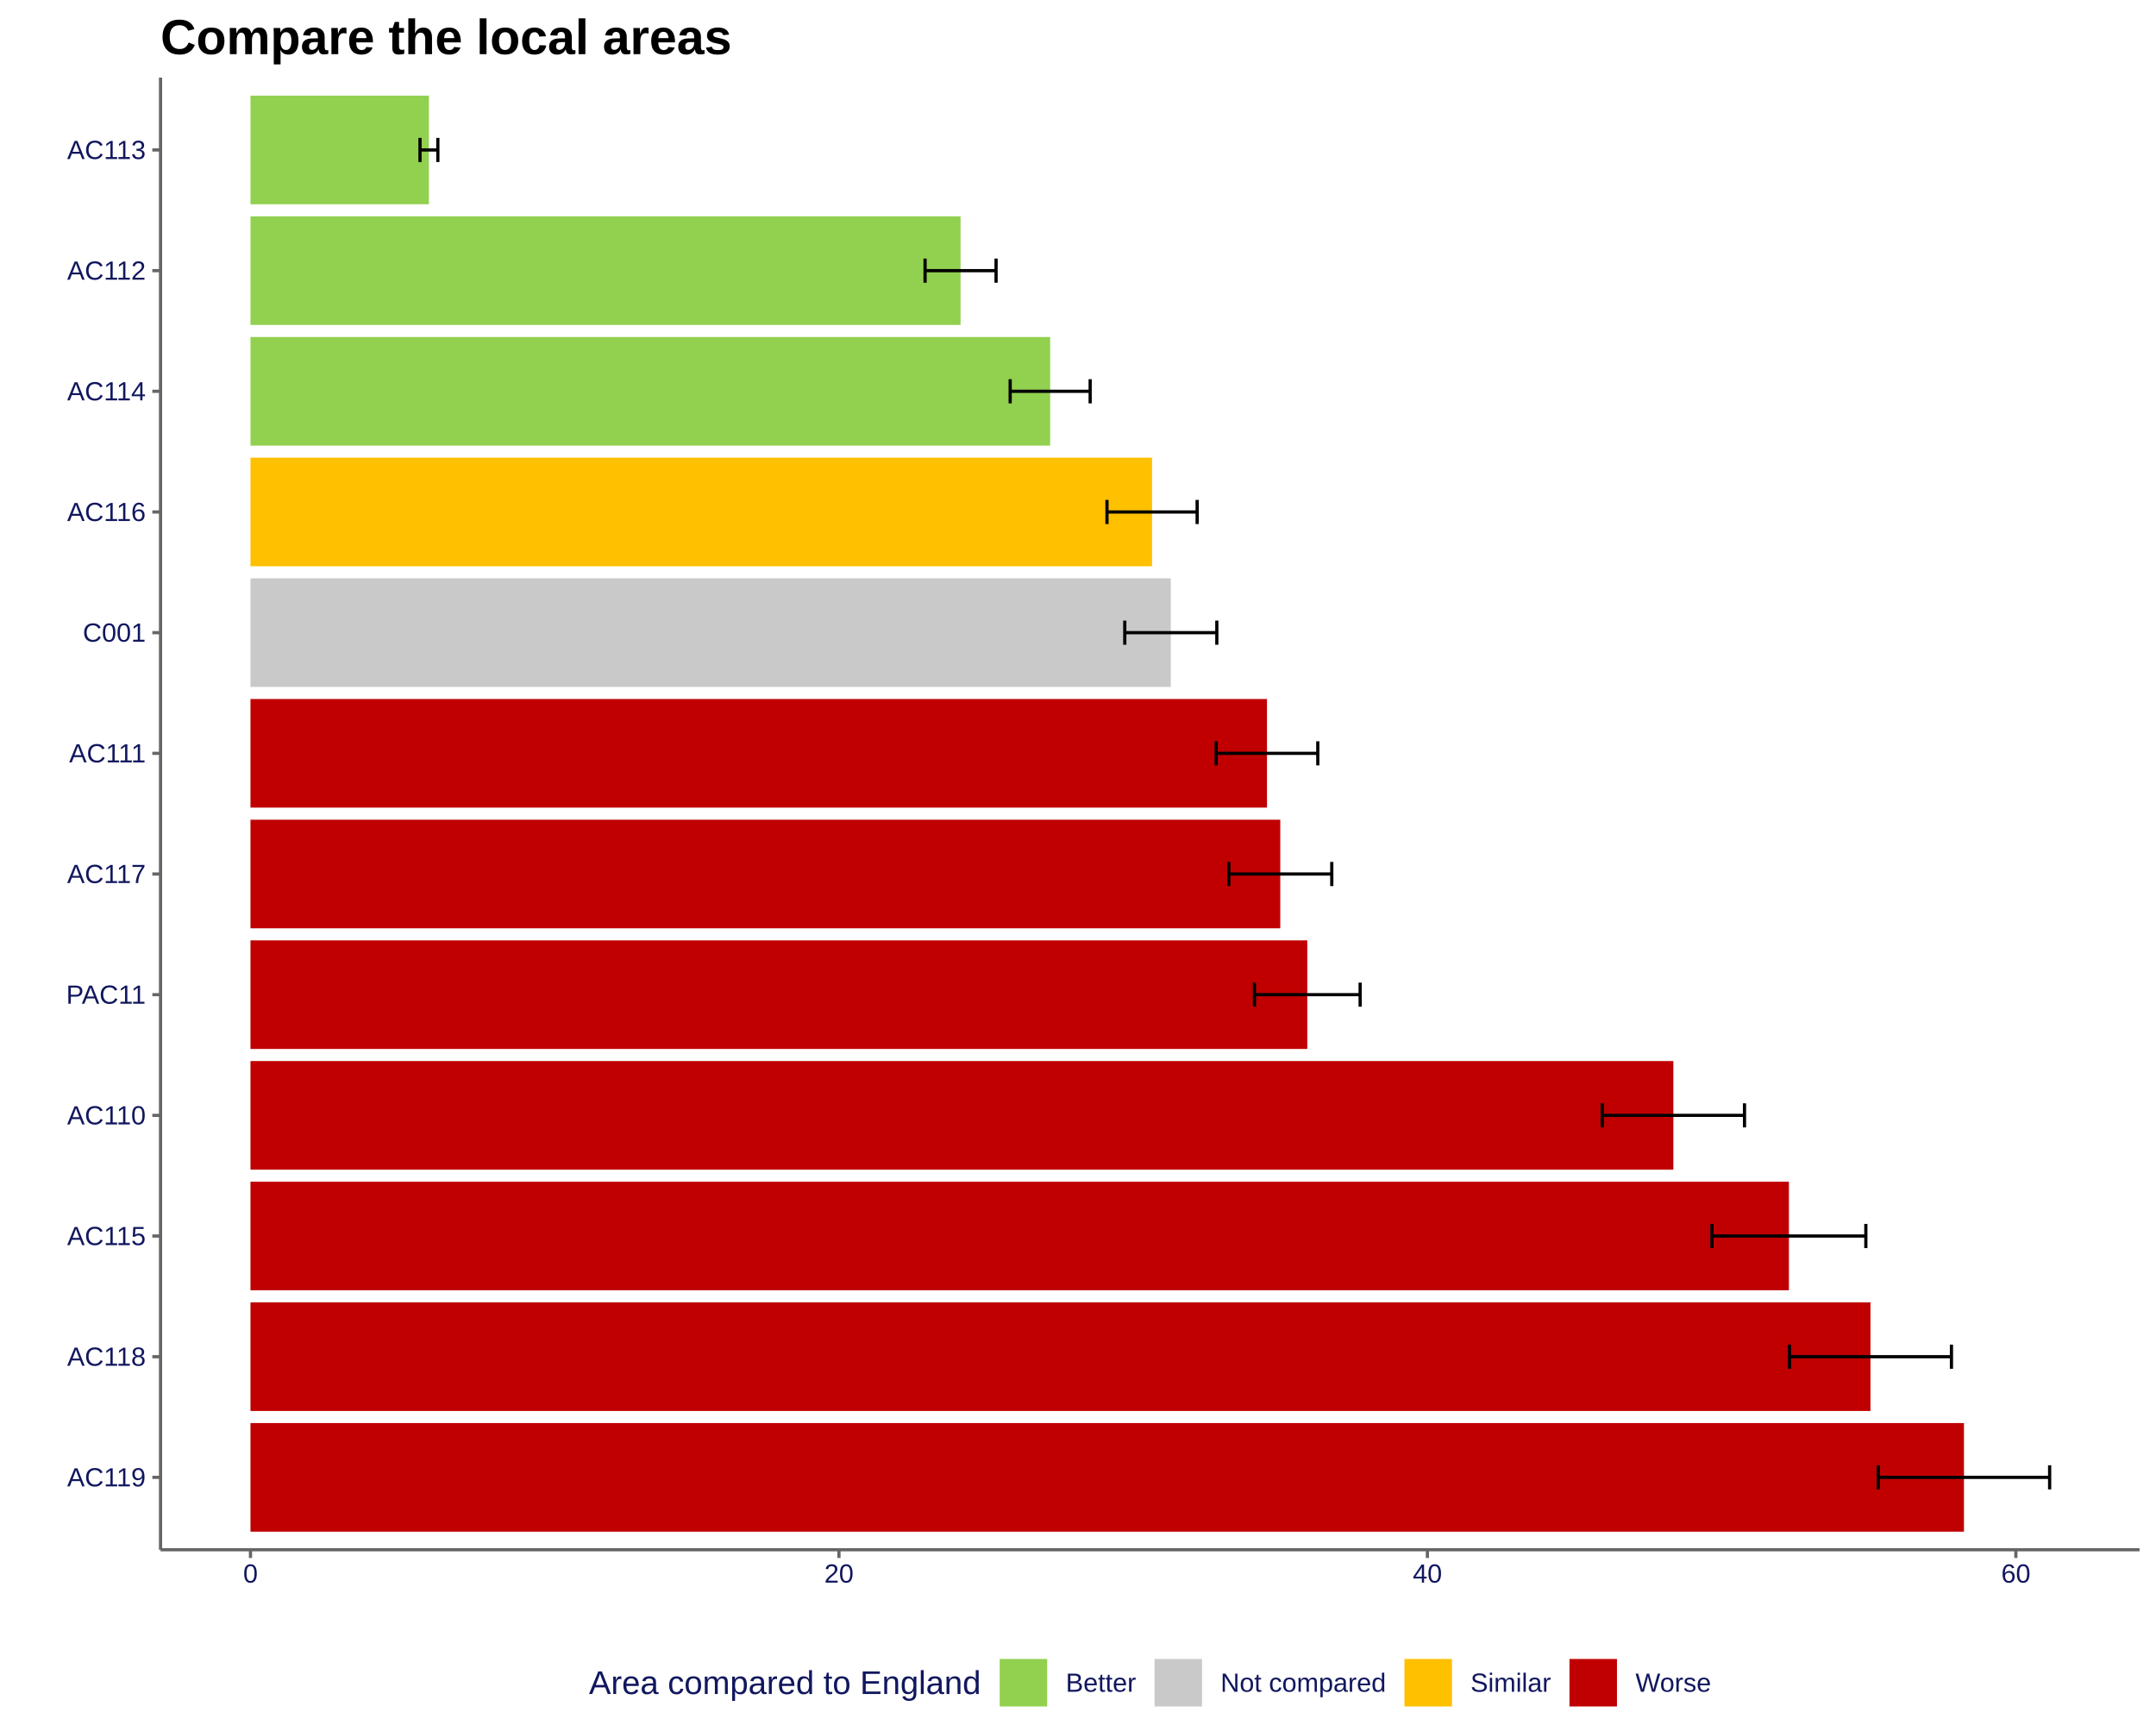
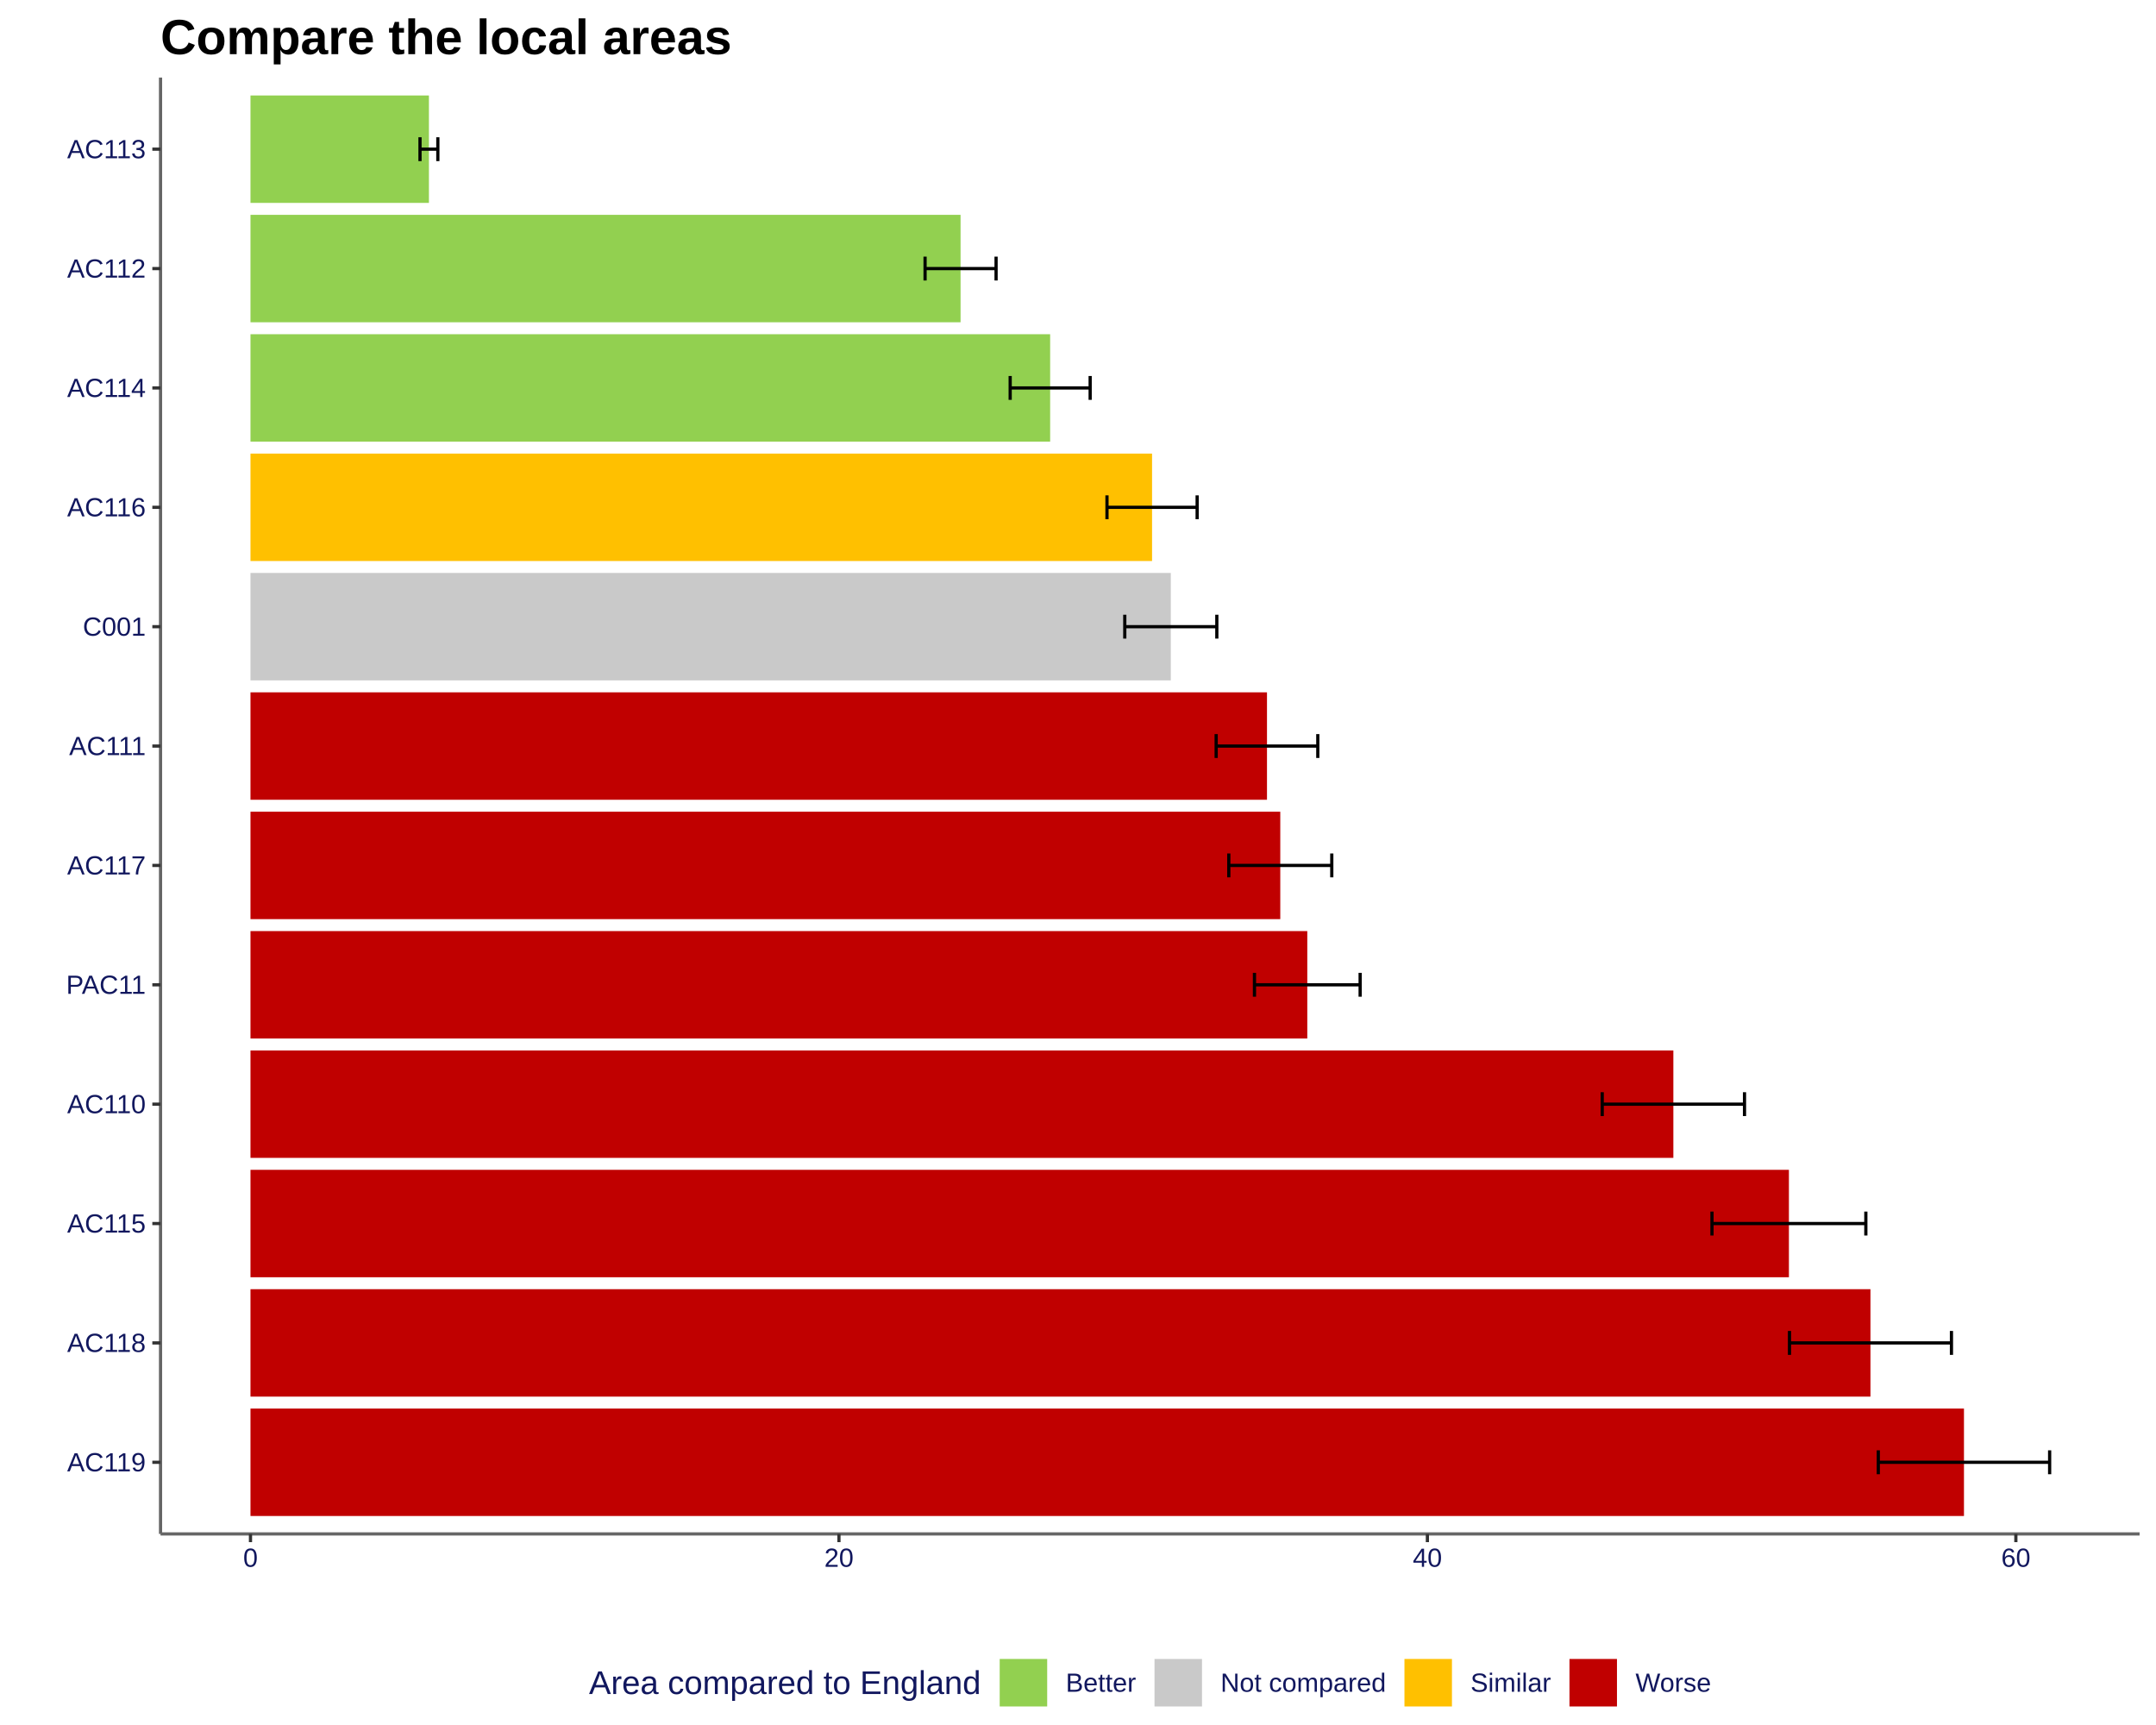
<svg xmlns="http://www.w3.org/2000/svg" viewBox="0 0 720.00 576.00">
  <defs>
    <style type="text/css">
    line, polyline, polygon, path, rect, circle {
      fill: none;
      stroke: #000000;
      stroke-linecap: round;
      stroke-linejoin: round;
      stroke-miterlimit: 10.00;
    }
  </style>
  </defs>
  <rect width="100%" height="100%" style="stroke: none; fill: #FFFFFF;" />
  <defs>
-     <clipPath id="cpNTMuNjF8NzE0LjUyfDUxNy40OXwyNS45MA==">
-       <rect x="53.61" y="25.90" width="660.91" height="491.59" />
+     <clipPath id="cpNTMuNjF8NzE0LjUyfDUxMi4yMHwyNS45MA==">
+       <rect x="53.61" y="25.90" width="660.91" height="486.30" />
    </clipPath>
  </defs>
-   <rect x="83.65" y="475.18" width="572.22" height="36.26" style="stroke-width: 1.07; stroke: none; stroke-linecap: butt; fill: #C00000;" clip-path="url(#cpNTMuNjF8NzE0LjUyfDUxNy40OXwyNS45MA==)" />
-   <rect x="83.65" y="434.88" width="540.99" height="36.26" style="stroke-width: 1.07; stroke: none; stroke-linecap: butt; fill: #C00000;" clip-path="url(#cpNTMuNjF8NzE0LjUyfDUxNy40OXwyNS45MA==)" />
-   <rect x="83.65" y="394.59" width="513.76" height="36.26" style="stroke-width: 1.07; stroke: none; stroke-linecap: butt; fill: #C00000;" clip-path="url(#cpNTMuNjF8NzE0LjUyfDUxNy40OXwyNS45MA==)" />
-   <rect x="83.65" y="354.30" width="475.17" height="36.26" style="stroke-width: 1.07; stroke: none; stroke-linecap: butt; fill: #C00000;" clip-path="url(#cpNTMuNjF8NzE0LjUyfDUxNy40OXwyNS45MA==)" />
-   <rect x="83.65" y="314.00" width="352.92" height="36.26" style="stroke-width: 1.07; stroke: none; stroke-linecap: butt; fill: #C00000;" clip-path="url(#cpNTMuNjF8NzE0LjUyfDUxNy40OXwyNS45MA==)" />
-   <rect x="83.65" y="273.71" width="343.90" height="36.26" style="stroke-width: 1.07; stroke: none; stroke-linecap: butt; fill: #C00000;" clip-path="url(#cpNTMuNjF8NzE0LjUyfDUxNy40OXwyNS45MA==)" />
-   <rect x="83.65" y="233.41" width="339.46" height="36.26" style="stroke-width: 1.07; stroke: none; stroke-linecap: butt; fill: #C00000;" clip-path="url(#cpNTMuNjF8NzE0LjUyfDUxNy40OXwyNS45MA==)" />
-   <rect x="83.65" y="193.12" width="307.34" height="36.26" style="stroke-width: 1.07; stroke: none; stroke-linecap: butt; fill: #C9C9C9;" clip-path="url(#cpNTMuNjF8NzE0LjUyfDUxNy40OXwyNS45MA==)" />
-   <rect x="83.65" y="152.82" width="301.08" height="36.26" style="stroke-width: 1.07; stroke: none; stroke-linecap: butt; fill: #FFC000;" clip-path="url(#cpNTMuNjF8NzE0LjUyfDUxNy40OXwyNS45MA==)" />
-   <rect x="83.65" y="112.53" width="267.05" height="36.26" style="stroke-width: 1.07; stroke: none; stroke-linecap: butt; fill: #92D050;" clip-path="url(#cpNTMuNjF8NzE0LjUyfDUxNy40OXwyNS45MA==)" />
-   <rect x="83.65" y="72.24" width="237.13" height="36.26" style="stroke-width: 1.07; stroke: none; stroke-linecap: butt; fill: #92D050;" clip-path="url(#cpNTMuNjF8NzE0LjUyfDUxNy40OXwyNS45MA==)" />
-   <rect x="83.65" y="31.94" width="59.59" height="36.26" style="stroke-width: 1.07; stroke: none; stroke-linecap: butt; fill: #92D050;" clip-path="url(#cpNTMuNjF8NzE0LjUyfDUxNy40OXwyNS45MA==)" />
-   <polyline points="582.58,376.46 582.58,368.40 " style="stroke-width: 1.07; stroke-linecap: butt;" clip-path="url(#cpNTMuNjF8NzE0LjUyfDUxNy40OXwyNS45MA==)" />
-   <polyline points="582.58,372.43 535.06,372.43 " style="stroke-width: 1.07; stroke-linecap: butt;" clip-path="url(#cpNTMuNjF8NzE0LjUyfDUxNy40OXwyNS45MA==)" />
-   <polyline points="535.06,376.46 535.06,368.40 " style="stroke-width: 1.07; stroke-linecap: butt;" clip-path="url(#cpNTMuNjF8NzE0LjUyfDUxNy40OXwyNS45MA==)" />
-   <polyline points="440.08,255.57 440.08,247.52 " style="stroke-width: 1.07; stroke-linecap: butt;" clip-path="url(#cpNTMuNjF8NzE0LjUyfDUxNy40OXwyNS45MA==)" />
-   <polyline points="440.08,251.55 406.14,251.55 " style="stroke-width: 1.07; stroke-linecap: butt;" clip-path="url(#cpNTMuNjF8NzE0LjUyfDUxNy40OXwyNS45MA==)" />
-   <polyline points="406.14,255.57 406.14,247.52 " style="stroke-width: 1.07; stroke-linecap: butt;" clip-path="url(#cpNTMuNjF8NzE0LjUyfDUxNy40OXwyNS45MA==)" />
-   <polyline points="332.64,94.40 332.64,86.34 " style="stroke-width: 1.07; stroke-linecap: butt;" clip-path="url(#cpNTMuNjF8NzE0LjUyfDUxNy40OXwyNS45MA==)" />
-   <polyline points="332.64,90.37 308.93,90.37 " style="stroke-width: 1.07; stroke-linecap: butt;" clip-path="url(#cpNTMuNjF8NzE0LjUyfDUxNy40OXwyNS45MA==)" />
-   <polyline points="308.93,94.40 308.93,86.34 " style="stroke-width: 1.07; stroke-linecap: butt;" clip-path="url(#cpNTMuNjF8NzE0LjUyfDUxNy40OXwyNS45MA==)" />
-   <polyline points="146.22,54.10 146.22,46.05 " style="stroke-width: 1.07; stroke-linecap: butt;" clip-path="url(#cpNTMuNjF8NzE0LjUyfDUxNy40OXwyNS45MA==)" />
-   <polyline points="146.22,50.07 140.26,50.07 " style="stroke-width: 1.07; stroke-linecap: butt;" clip-path="url(#cpNTMuNjF8NzE0LjUyfDUxNy40OXwyNS45MA==)" />
-   <polyline points="140.26,54.10 140.26,46.05 " style="stroke-width: 1.07; stroke-linecap: butt;" clip-path="url(#cpNTMuNjF8NzE0LjUyfDUxNy40OXwyNS45MA==)" />
-   <polyline points="364.06,134.69 364.06,126.63 " style="stroke-width: 1.07; stroke-linecap: butt;" clip-path="url(#cpNTMuNjF8NzE0LjUyfDUxNy40OXwyNS45MA==)" />
-   <polyline points="364.06,130.66 337.35,130.66 " style="stroke-width: 1.07; stroke-linecap: butt;" clip-path="url(#cpNTMuNjF8NzE0LjUyfDUxNy40OXwyNS45MA==)" />
-   <polyline points="337.35,134.69 337.35,126.63 " style="stroke-width: 1.07; stroke-linecap: butt;" clip-path="url(#cpNTMuNjF8NzE0LjUyfDUxNy40OXwyNS45MA==)" />
-   <polyline points="623.10,416.75 623.10,408.69 " style="stroke-width: 1.07; stroke-linecap: butt;" clip-path="url(#cpNTMuNjF8NzE0LjUyfDUxNy40OXwyNS45MA==)" />
-   <polyline points="623.10,412.72 571.72,412.72 " style="stroke-width: 1.07; stroke-linecap: butt;" clip-path="url(#cpNTMuNjF8NzE0LjUyfDUxNy40OXwyNS45MA==)" />
-   <polyline points="571.72,416.75 571.72,408.69 " style="stroke-width: 1.07; stroke-linecap: butt;" clip-path="url(#cpNTMuNjF8NzE0LjUyfDUxNy40OXwyNS45MA==)" />
-   <polyline points="399.79,174.99 399.79,166.93 " style="stroke-width: 1.07; stroke-linecap: butt;" clip-path="url(#cpNTMuNjF8NzE0LjUyfDUxNy40OXwyNS45MA==)" />
-   <polyline points="399.79,170.96 369.68,170.96 " style="stroke-width: 1.07; stroke-linecap: butt;" clip-path="url(#cpNTMuNjF8NzE0LjUyfDUxNy40OXwyNS45MA==)" />
-   <polyline points="369.68,174.99 369.68,166.93 " style="stroke-width: 1.07; stroke-linecap: butt;" clip-path="url(#cpNTMuNjF8NzE0LjUyfDUxNy40OXwyNS45MA==)" />
-   <polyline points="444.75,295.87 444.75,287.81 " style="stroke-width: 1.07; stroke-linecap: butt;" clip-path="url(#cpNTMuNjF8NzE0LjUyfDUxNy40OXwyNS45MA==)" />
-   <polyline points="444.75,291.84 410.36,291.84 " style="stroke-width: 1.07; stroke-linecap: butt;" clip-path="url(#cpNTMuNjF8NzE0LjUyfDUxNy40OXwyNS45MA==)" />
-   <polyline points="410.36,295.87 410.36,287.81 " style="stroke-width: 1.07; stroke-linecap: butt;" clip-path="url(#cpNTMuNjF8NzE0LjUyfDUxNy40OXwyNS45MA==)" />
-   <polyline points="651.69,457.05 651.69,448.99 " style="stroke-width: 1.07; stroke-linecap: butt;" clip-path="url(#cpNTMuNjF8NzE0LjUyfDUxNy40OXwyNS45MA==)" />
-   <polyline points="651.69,453.02 597.60,453.02 " style="stroke-width: 1.07; stroke-linecap: butt;" clip-path="url(#cpNTMuNjF8NzE0LjUyfDUxNy40OXwyNS45MA==)" />
-   <polyline points="597.60,457.05 597.60,448.99 " style="stroke-width: 1.07; stroke-linecap: butt;" clip-path="url(#cpNTMuNjF8NzE0LjUyfDUxNy40OXwyNS45MA==)" />
-   <polyline points="684.48,497.34 684.48,489.28 " style="stroke-width: 1.07; stroke-linecap: butt;" clip-path="url(#cpNTMuNjF8NzE0LjUyfDUxNy40OXwyNS45MA==)" />
-   <polyline points="684.48,493.31 627.26,493.31 " style="stroke-width: 1.07; stroke-linecap: butt;" clip-path="url(#cpNTMuNjF8NzE0LjUyfDUxNy40OXwyNS45MA==)" />
-   <polyline points="627.26,497.34 627.26,489.28 " style="stroke-width: 1.07; stroke-linecap: butt;" clip-path="url(#cpNTMuNjF8NzE0LjUyfDUxNy40OXwyNS45MA==)" />
-   <polyline points="454.22,336.16 454.22,328.10 " style="stroke-width: 1.07; stroke-linecap: butt;" clip-path="url(#cpNTMuNjF8NzE0LjUyfDUxNy40OXwyNS45MA==)" />
-   <polyline points="454.22,332.13 418.93,332.13 " style="stroke-width: 1.07; stroke-linecap: butt;" clip-path="url(#cpNTMuNjF8NzE0LjUyfDUxNy40OXwyNS45MA==)" />
-   <polyline points="418.93,336.16 418.93,328.10 " style="stroke-width: 1.07; stroke-linecap: butt;" clip-path="url(#cpNTMuNjF8NzE0LjUyfDUxNy40OXwyNS45MA==)" />
-   <polyline points="406.36,215.28 406.36,207.22 " style="stroke-width: 1.07; stroke-linecap: butt;" clip-path="url(#cpNTMuNjF8NzE0LjUyfDUxNy40OXwyNS45MA==)" />
-   <polyline points="406.36,211.25 375.62,211.25 " style="stroke-width: 1.07; stroke-linecap: butt;" clip-path="url(#cpNTMuNjF8NzE0LjUyfDUxNy40OXwyNS45MA==)" />
-   <polyline points="375.62,215.28 375.62,207.22 " style="stroke-width: 1.07; stroke-linecap: butt;" clip-path="url(#cpNTMuNjF8NzE0LjUyfDUxNy40OXwyNS45MA==)" />
+   <rect x="83.65" y="470.34" width="572.22" height="35.87" style="stroke-width: 1.07; stroke: none; stroke-linecap: butt; fill: #C00000;" clip-path="url(#cpNTMuNjF8NzE0LjUyfDUxMi4yMHwyNS45MA==)" />
+   <rect x="83.65" y="430.48" width="540.99" height="35.87" style="stroke-width: 1.07; stroke: none; stroke-linecap: butt; fill: #C00000;" clip-path="url(#cpNTMuNjF8NzE0LjUyfDUxMi4yMHwyNS45MA==)" />
+   <rect x="83.65" y="390.62" width="513.76" height="35.87" style="stroke-width: 1.07; stroke: none; stroke-linecap: butt; fill: #C00000;" clip-path="url(#cpNTMuNjF8NzE0LjUyfDUxMi4yMHwyNS45MA==)" />
+   <rect x="83.65" y="350.76" width="475.17" height="35.87" style="stroke-width: 1.07; stroke: none; stroke-linecap: butt; fill: #C00000;" clip-path="url(#cpNTMuNjF8NzE0LjUyfDUxMi4yMHwyNS45MA==)" />
+   <rect x="83.65" y="310.90" width="352.92" height="35.87" style="stroke-width: 1.07; stroke: none; stroke-linecap: butt; fill: #C00000;" clip-path="url(#cpNTMuNjF8NzE0LjUyfDUxMi4yMHwyNS45MA==)" />
+   <rect x="83.65" y="271.04" width="343.90" height="35.87" style="stroke-width: 1.07; stroke: none; stroke-linecap: butt; fill: #C00000;" clip-path="url(#cpNTMuNjF8NzE0LjUyfDUxMi4yMHwyNS45MA==)" />
+   <rect x="83.65" y="231.18" width="339.46" height="35.87" style="stroke-width: 1.07; stroke: none; stroke-linecap: butt; fill: #C00000;" clip-path="url(#cpNTMuNjF8NzE0LjUyfDUxMi4yMHwyNS45MA==)" />
+   <rect x="83.65" y="191.32" width="307.34" height="35.87" style="stroke-width: 1.07; stroke: none; stroke-linecap: butt; fill: #C9C9C9;" clip-path="url(#cpNTMuNjF8NzE0LjUyfDUxMi4yMHwyNS45MA==)" />
+   <rect x="83.65" y="151.46" width="301.08" height="35.87" style="stroke-width: 1.07; stroke: none; stroke-linecap: butt; fill: #FFC000;" clip-path="url(#cpNTMuNjF8NzE0LjUyfDUxMi4yMHwyNS45MA==)" />
+   <rect x="83.65" y="111.60" width="267.05" height="35.87" style="stroke-width: 1.07; stroke: none; stroke-linecap: butt; fill: #92D050;" clip-path="url(#cpNTMuNjF8NzE0LjUyfDUxMi4yMHwyNS45MA==)" />
+   <rect x="83.65" y="71.74" width="237.13" height="35.87" style="stroke-width: 1.07; stroke: none; stroke-linecap: butt; fill: #92D050;" clip-path="url(#cpNTMuNjF8NzE0LjUyfDUxMi4yMHwyNS45MA==)" />
+   <rect x="83.65" y="31.88" width="59.59" height="35.87" style="stroke-width: 1.07; stroke: none; stroke-linecap: butt; fill: #92D050;" clip-path="url(#cpNTMuNjF8NzE0LjUyfDUxMi4yMHwyNS45MA==)" />
+   <polyline points="582.58,372.68 582.58,364.71 " style="stroke-width: 1.07; stroke-linecap: butt;" clip-path="url(#cpNTMuNjF8NzE0LjUyfDUxMi4yMHwyNS45MA==)" />
+   <polyline points="582.58,368.70 535.06,368.70 " style="stroke-width: 1.07; stroke-linecap: butt;" clip-path="url(#cpNTMuNjF8NzE0LjUyfDUxMi4yMHwyNS45MA==)" />
+   <polyline points="535.06,372.68 535.06,364.71 " style="stroke-width: 1.07; stroke-linecap: butt;" clip-path="url(#cpNTMuNjF8NzE0LjUyfDUxMi4yMHwyNS45MA==)" />
+   <polyline points="440.08,253.10 440.08,245.13 " style="stroke-width: 1.07; stroke-linecap: butt;" clip-path="url(#cpNTMuNjF8NzE0LjUyfDUxMi4yMHwyNS45MA==)" />
+   <polyline points="440.08,249.12 406.14,249.12 " style="stroke-width: 1.07; stroke-linecap: butt;" clip-path="url(#cpNTMuNjF8NzE0LjUyfDUxMi4yMHwyNS45MA==)" />
+   <polyline points="406.14,253.10 406.14,245.13 " style="stroke-width: 1.07; stroke-linecap: butt;" clip-path="url(#cpNTMuNjF8NzE0LjUyfDUxMi4yMHwyNS45MA==)" />
+   <polyline points="332.64,93.66 332.64,85.69 " style="stroke-width: 1.07; stroke-linecap: butt;" clip-path="url(#cpNTMuNjF8NzE0LjUyfDUxMi4yMHwyNS45MA==)" />
+   <polyline points="332.64,89.68 308.93,89.68 " style="stroke-width: 1.07; stroke-linecap: butt;" clip-path="url(#cpNTMuNjF8NzE0LjUyfDUxMi4yMHwyNS45MA==)" />
+   <polyline points="308.93,93.66 308.93,85.69 " style="stroke-width: 1.07; stroke-linecap: butt;" clip-path="url(#cpNTMuNjF8NzE0LjUyfDUxMi4yMHwyNS45MA==)" />
+   <polyline points="146.22,53.80 146.22,45.83 " style="stroke-width: 1.07; stroke-linecap: butt;" clip-path="url(#cpNTMuNjF8NzE0LjUyfDUxMi4yMHwyNS45MA==)" />
+   <polyline points="146.22,49.81 140.26,49.81 " style="stroke-width: 1.07; stroke-linecap: butt;" clip-path="url(#cpNTMuNjF8NzE0LjUyfDUxMi4yMHwyNS45MA==)" />
+   <polyline points="140.26,53.80 140.26,45.83 " style="stroke-width: 1.07; stroke-linecap: butt;" clip-path="url(#cpNTMuNjF8NzE0LjUyfDUxMi4yMHwyNS45MA==)" />
+   <polyline points="364.06,133.52 364.06,125.55 " style="stroke-width: 1.07; stroke-linecap: butt;" clip-path="url(#cpNTMuNjF8NzE0LjUyfDUxMi4yMHwyNS45MA==)" />
+   <polyline points="364.06,129.54 337.35,129.54 " style="stroke-width: 1.07; stroke-linecap: butt;" clip-path="url(#cpNTMuNjF8NzE0LjUyfDUxMi4yMHwyNS45MA==)" />
+   <polyline points="337.35,133.52 337.35,125.55 " style="stroke-width: 1.07; stroke-linecap: butt;" clip-path="url(#cpNTMuNjF8NzE0LjUyfDUxMi4yMHwyNS45MA==)" />
+   <polyline points="623.10,412.55 623.10,404.57 " style="stroke-width: 1.07; stroke-linecap: butt;" clip-path="url(#cpNTMuNjF8NzE0LjUyfDUxMi4yMHwyNS45MA==)" />
+   <polyline points="623.10,408.56 571.72,408.56 " style="stroke-width: 1.07; stroke-linecap: butt;" clip-path="url(#cpNTMuNjF8NzE0LjUyfDUxMi4yMHwyNS45MA==)" />
+   <polyline points="571.72,412.55 571.72,404.57 " style="stroke-width: 1.07; stroke-linecap: butt;" clip-path="url(#cpNTMuNjF8NzE0LjUyfDUxMi4yMHwyNS45MA==)" />
+   <polyline points="399.79,173.38 399.79,165.41 " style="stroke-width: 1.07; stroke-linecap: butt;" clip-path="url(#cpNTMuNjF8NzE0LjUyfDUxMi4yMHwyNS45MA==)" />
+   <polyline points="399.79,169.40 369.68,169.40 " style="stroke-width: 1.07; stroke-linecap: butt;" clip-path="url(#cpNTMuNjF8NzE0LjUyfDUxMi4yMHwyNS45MA==)" />
+   <polyline points="369.68,173.38 369.68,165.41 " style="stroke-width: 1.07; stroke-linecap: butt;" clip-path="url(#cpNTMuNjF8NzE0LjUyfDUxMi4yMHwyNS45MA==)" />
+   <polyline points="444.75,292.96 444.75,284.99 " style="stroke-width: 1.07; stroke-linecap: butt;" clip-path="url(#cpNTMuNjF8NzE0LjUyfDUxMi4yMHwyNS45MA==)" />
+   <polyline points="444.75,288.98 410.36,288.98 " style="stroke-width: 1.07; stroke-linecap: butt;" clip-path="url(#cpNTMuNjF8NzE0LjUyfDUxMi4yMHwyNS45MA==)" />
+   <polyline points="410.36,292.96 410.36,284.99 " style="stroke-width: 1.07; stroke-linecap: butt;" clip-path="url(#cpNTMuNjF8NzE0LjUyfDUxMi4yMHwyNS45MA==)" />
+   <polyline points="651.69,452.41 651.69,444.43 " style="stroke-width: 1.07; stroke-linecap: butt;" clip-path="url(#cpNTMuNjF8NzE0LjUyfDUxMi4yMHwyNS45MA==)" />
+   <polyline points="651.69,448.42 597.60,448.42 " style="stroke-width: 1.07; stroke-linecap: butt;" clip-path="url(#cpNTMuNjF8NzE0LjUyfDUxMi4yMHwyNS45MA==)" />
+   <polyline points="597.60,452.41 597.60,444.43 " style="stroke-width: 1.07; stroke-linecap: butt;" clip-path="url(#cpNTMuNjF8NzE0LjUyfDUxMi4yMHwyNS45MA==)" />
+   <polyline points="684.48,492.27 684.48,484.29 " style="stroke-width: 1.07; stroke-linecap: butt;" clip-path="url(#cpNTMuNjF8NzE0LjUyfDUxMi4yMHwyNS45MA==)" />
+   <polyline points="684.48,488.28 627.26,488.28 " style="stroke-width: 1.07; stroke-linecap: butt;" clip-path="url(#cpNTMuNjF8NzE0LjUyfDUxMi4yMHwyNS45MA==)" />
+   <polyline points="627.26,492.27 627.26,484.29 " style="stroke-width: 1.07; stroke-linecap: butt;" clip-path="url(#cpNTMuNjF8NzE0LjUyfDUxMi4yMHwyNS45MA==)" />
+   <polyline points="454.22,332.82 454.22,324.85 " style="stroke-width: 1.07; stroke-linecap: butt;" clip-path="url(#cpNTMuNjF8NzE0LjUyfDUxMi4yMHwyNS45MA==)" />
+   <polyline points="454.22,328.84 418.93,328.84 " style="stroke-width: 1.07; stroke-linecap: butt;" clip-path="url(#cpNTMuNjF8NzE0LjUyfDUxMi4yMHwyNS45MA==)" />
+   <polyline points="418.93,332.82 418.93,324.85 " style="stroke-width: 1.07; stroke-linecap: butt;" clip-path="url(#cpNTMuNjF8NzE0LjUyfDUxMi4yMHwyNS45MA==)" />
+   <polyline points="406.36,213.24 406.36,205.27 " style="stroke-width: 1.07; stroke-linecap: butt;" clip-path="url(#cpNTMuNjF8NzE0LjUyfDUxMi4yMHwyNS45MA==)" />
+   <polyline points="406.36,209.26 375.62,209.26 " style="stroke-width: 1.07; stroke-linecap: butt;" clip-path="url(#cpNTMuNjF8NzE0LjUyfDUxMi4yMHwyNS45MA==)" />
+   <polyline points="375.62,213.24 375.62,205.27 " style="stroke-width: 1.07; stroke-linecap: butt;" clip-path="url(#cpNTMuNjF8NzE0LjUyfDUxMi4yMHwyNS45MA==)" />
  <defs>
    <clipPath id="cpMC4wMHw3MjAuMDB8NTc2LjAwfDAuMDA=">
      <rect x="0.00" y="0.00" width="720.00" height="576.00" />
    </clipPath>
  </defs>
-   <polyline points="53.61,517.49 53.61,25.90 " style="stroke-width: 1.07; stroke: #666666; stroke-linecap: butt;" clip-path="url(#cpMC4wMHw3MjAuMDB8NTc2LjAwfDAuMDA=)" />
+   <polyline points="53.61,512.20 53.61,25.90 " style="stroke-width: 1.07; stroke: #666666; stroke-linecap: butt;" clip-path="url(#cpMC4wMHw3MjAuMDB8NTc2LjAwfDAuMDA=)" />
  <g clip-path="url(#cpMC4wMHw3MjAuMDB8NTc2LjAwfDAuMDA=)">
-     <text x="22.43" y="496.33" style="font-size: 8.80px; fill: #11175E; font-family: Liberation Sans;" textLength="26.25px" lengthAdjust="spacingAndGlyphs">AC119</text>
+     <text x="22.43" y="491.30" style="font-size: 8.80px; fill: #11175E; font-family: Liberation Sans;" textLength="26.25px" lengthAdjust="spacingAndGlyphs">AC119</text>
  </g>
  <g clip-path="url(#cpMC4wMHw3MjAuMDB8NTc2LjAwfDAuMDA=)">
-     <text x="22.43" y="456.04" style="font-size: 8.80px; fill: #11175E; font-family: Liberation Sans;" textLength="26.25px" lengthAdjust="spacingAndGlyphs">AC118</text>
+     <text x="22.43" y="451.44" style="font-size: 8.80px; fill: #11175E; font-family: Liberation Sans;" textLength="26.25px" lengthAdjust="spacingAndGlyphs">AC118</text>
  </g>
  <g clip-path="url(#cpMC4wMHw3MjAuMDB8NTc2LjAwfDAuMDA=)">
-     <text x="22.43" y="415.75" style="font-size: 8.80px; fill: #11175E; font-family: Liberation Sans;" textLength="26.25px" lengthAdjust="spacingAndGlyphs">AC115</text>
+     <text x="22.43" y="411.58" style="font-size: 8.80px; fill: #11175E; font-family: Liberation Sans;" textLength="26.25px" lengthAdjust="spacingAndGlyphs">AC115</text>
  </g>
  <g clip-path="url(#cpMC4wMHw3MjAuMDB8NTc2LjAwfDAuMDA=)">
-     <text x="22.43" y="375.45" style="font-size: 8.80px; fill: #11175E; font-family: Liberation Sans;" textLength="26.25px" lengthAdjust="spacingAndGlyphs">AC110</text>
+     <text x="22.43" y="371.72" style="font-size: 8.80px; fill: #11175E; font-family: Liberation Sans;" textLength="26.25px" lengthAdjust="spacingAndGlyphs">AC110</text>
  </g>
  <g clip-path="url(#cpMC4wMHw3MjAuMDB8NTc2LjAwfDAuMDA=)">
-     <text x="22.10" y="335.16" style="font-size: 8.80px; fill: #11175E; font-family: Liberation Sans;" textLength="26.58px" lengthAdjust="spacingAndGlyphs">PAC11</text>
+     <text x="22.10" y="331.86" style="font-size: 8.80px; fill: #11175E; font-family: Liberation Sans;" textLength="26.58px" lengthAdjust="spacingAndGlyphs">PAC11</text>
  </g>
  <g clip-path="url(#cpMC4wMHw3MjAuMDB8NTc2LjAwfDAuMDA=)">
-     <text x="22.43" y="294.86" style="font-size: 8.80px; fill: #11175E; font-family: Liberation Sans;" textLength="26.25px" lengthAdjust="spacingAndGlyphs">AC117</text>
+     <text x="22.43" y="292.00" style="font-size: 8.80px; fill: #11175E; font-family: Liberation Sans;" textLength="26.25px" lengthAdjust="spacingAndGlyphs">AC117</text>
  </g>
  <g clip-path="url(#cpMC4wMHw3MjAuMDB8NTc2LjAwfDAuMDA=)">
-     <text x="23.09" y="254.57" style="font-size: 8.80px; fill: #11175E; font-family: Liberation Sans;" textLength="25.59px" lengthAdjust="spacingAndGlyphs">AC111</text>
+     <text x="23.09" y="252.14" style="font-size: 8.80px; fill: #11175E; font-family: Liberation Sans;" textLength="25.59px" lengthAdjust="spacingAndGlyphs">AC111</text>
  </g>
  <g clip-path="url(#cpMC4wMHw3MjAuMDB8NTc2LjAwfDAuMDA=)">
-     <text x="27.65" y="214.27" style="font-size: 8.80px; fill: #11175E; font-family: Liberation Sans;" textLength="21.03px" lengthAdjust="spacingAndGlyphs">C001</text>
+     <text x="27.65" y="212.28" style="font-size: 8.80px; fill: #11175E; font-family: Liberation Sans;" textLength="21.03px" lengthAdjust="spacingAndGlyphs">C001</text>
  </g>
  <g clip-path="url(#cpMC4wMHw3MjAuMDB8NTc2LjAwfDAuMDA=)">
-     <text x="22.43" y="173.98" style="font-size: 8.80px; fill: #11175E; font-family: Liberation Sans;" textLength="26.25px" lengthAdjust="spacingAndGlyphs">AC116</text>
+     <text x="22.43" y="172.42" style="font-size: 8.80px; fill: #11175E; font-family: Liberation Sans;" textLength="26.25px" lengthAdjust="spacingAndGlyphs">AC116</text>
  </g>
  <g clip-path="url(#cpMC4wMHw3MjAuMDB8NTc2LjAwfDAuMDA=)">
-     <text x="22.43" y="133.69" style="font-size: 8.80px; fill: #11175E; font-family: Liberation Sans;" textLength="26.25px" lengthAdjust="spacingAndGlyphs">AC114</text>
+     <text x="22.43" y="132.56" style="font-size: 8.80px; fill: #11175E; font-family: Liberation Sans;" textLength="26.25px" lengthAdjust="spacingAndGlyphs">AC114</text>
  </g>
  <g clip-path="url(#cpMC4wMHw3MjAuMDB8NTc2LjAwfDAuMDA=)">
-     <text x="22.43" y="93.39" style="font-size: 8.80px; fill: #11175E; font-family: Liberation Sans;" textLength="26.25px" lengthAdjust="spacingAndGlyphs">AC112</text>
+     <text x="22.43" y="92.70" style="font-size: 8.80px; fill: #11175E; font-family: Liberation Sans;" textLength="26.25px" lengthAdjust="spacingAndGlyphs">AC112</text>
  </g>
  <g clip-path="url(#cpMC4wMHw3MjAuMDB8NTc2LjAwfDAuMDA=)">
-     <text x="22.43" y="53.10" style="font-size: 8.80px; fill: #11175E; font-family: Liberation Sans;" textLength="26.25px" lengthAdjust="spacingAndGlyphs">AC113</text>
+     <text x="22.43" y="52.84" style="font-size: 8.80px; fill: #11175E; font-family: Liberation Sans;" textLength="26.25px" lengthAdjust="spacingAndGlyphs">AC113</text>
  </g>
-   <polyline points="50.87,493.31 53.61,493.31 " style="stroke-width: 1.07; stroke: #666666; stroke-linecap: butt;" clip-path="url(#cpMC4wMHw3MjAuMDB8NTc2LjAwfDAuMDA=)" />
-   <polyline points="50.87,453.02 53.61,453.02 " style="stroke-width: 1.07; stroke: #666666; stroke-linecap: butt;" clip-path="url(#cpMC4wMHw3MjAuMDB8NTc2LjAwfDAuMDA=)" />
-   <polyline points="50.87,412.72 53.61,412.72 " style="stroke-width: 1.07; stroke: #666666; stroke-linecap: butt;" clip-path="url(#cpMC4wMHw3MjAuMDB8NTc2LjAwfDAuMDA=)" />
-   <polyline points="50.87,372.43 53.61,372.43 " style="stroke-width: 1.07; stroke: #666666; stroke-linecap: butt;" clip-path="url(#cpMC4wMHw3MjAuMDB8NTc2LjAwfDAuMDA=)" />
-   <polyline points="50.87,332.13 53.61,332.13 " style="stroke-width: 1.07; stroke: #666666; stroke-linecap: butt;" clip-path="url(#cpMC4wMHw3MjAuMDB8NTc2LjAwfDAuMDA=)" />
-   <polyline points="50.87,291.84 53.61,291.84 " style="stroke-width: 1.07; stroke: #666666; stroke-linecap: butt;" clip-path="url(#cpMC4wMHw3MjAuMDB8NTc2LjAwfDAuMDA=)" />
-   <polyline points="50.87,251.55 53.61,251.55 " style="stroke-width: 1.07; stroke: #666666; stroke-linecap: butt;" clip-path="url(#cpMC4wMHw3MjAuMDB8NTc2LjAwfDAuMDA=)" />
-   <polyline points="50.87,211.25 53.61,211.25 " style="stroke-width: 1.07; stroke: #666666; stroke-linecap: butt;" clip-path="url(#cpMC4wMHw3MjAuMDB8NTc2LjAwfDAuMDA=)" />
-   <polyline points="50.87,170.96 53.61,170.96 " style="stroke-width: 1.07; stroke: #666666; stroke-linecap: butt;" clip-path="url(#cpMC4wMHw3MjAuMDB8NTc2LjAwfDAuMDA=)" />
-   <polyline points="50.87,130.66 53.61,130.66 " style="stroke-width: 1.07; stroke: #666666; stroke-linecap: butt;" clip-path="url(#cpMC4wMHw3MjAuMDB8NTc2LjAwfDAuMDA=)" />
-   <polyline points="50.87,90.37 53.61,90.37 " style="stroke-width: 1.07; stroke: #666666; stroke-linecap: butt;" clip-path="url(#cpMC4wMHw3MjAuMDB8NTc2LjAwfDAuMDA=)" />
-   <polyline points="50.87,50.07 53.61,50.07 " style="stroke-width: 1.07; stroke: #666666; stroke-linecap: butt;" clip-path="url(#cpMC4wMHw3MjAuMDB8NTc2LjAwfDAuMDA=)" />
-   <polyline points="53.61,517.49 714.52,517.49 " style="stroke-width: 1.07; stroke: #666666; stroke-linecap: butt;" clip-path="url(#cpMC4wMHw3MjAuMDB8NTc2LjAwfDAuMDA=)" />
-   <polyline points="83.65,520.23 83.65,517.49 " style="stroke-width: 1.07; stroke: #666666; stroke-linecap: butt;" clip-path="url(#cpMC4wMHw3MjAuMDB8NTc2LjAwfDAuMDA=)" />
-   <polyline points="280.17,520.23 280.17,517.49 " style="stroke-width: 1.07; stroke: #666666; stroke-linecap: butt;" clip-path="url(#cpMC4wMHw3MjAuMDB8NTc2LjAwfDAuMDA=)" />
-   <polyline points="476.68,520.23 476.68,517.49 " style="stroke-width: 1.07; stroke: #666666; stroke-linecap: butt;" clip-path="url(#cpMC4wMHw3MjAuMDB8NTc2LjAwfDAuMDA=)" />
-   <polyline points="673.20,520.23 673.20,517.49 " style="stroke-width: 1.07; stroke: #666666; stroke-linecap: butt;" clip-path="url(#cpMC4wMHw3MjAuMDB8NTc2LjAwfDAuMDA=)" />
+   <polyline points="50.87,488.28 53.61,488.28 " style="stroke-width: 1.07; stroke: #333333; stroke-linecap: butt;" clip-path="url(#cpMC4wMHw3MjAuMDB8NTc2LjAwfDAuMDA=)" />
+   <polyline points="50.87,448.42 53.61,448.42 " style="stroke-width: 1.07; stroke: #333333; stroke-linecap: butt;" clip-path="url(#cpMC4wMHw3MjAuMDB8NTc2LjAwfDAuMDA=)" />
+   <polyline points="50.87,408.56 53.61,408.56 " style="stroke-width: 1.07; stroke: #333333; stroke-linecap: butt;" clip-path="url(#cpMC4wMHw3MjAuMDB8NTc2LjAwfDAuMDA=)" />
+   <polyline points="50.87,368.70 53.61,368.70 " style="stroke-width: 1.07; stroke: #333333; stroke-linecap: butt;" clip-path="url(#cpMC4wMHw3MjAuMDB8NTc2LjAwfDAuMDA=)" />
+   <polyline points="50.87,328.84 53.61,328.84 " style="stroke-width: 1.07; stroke: #333333; stroke-linecap: butt;" clip-path="url(#cpMC4wMHw3MjAuMDB8NTc2LjAwfDAuMDA=)" />
+   <polyline points="50.87,288.98 53.61,288.98 " style="stroke-width: 1.07; stroke: #333333; stroke-linecap: butt;" clip-path="url(#cpMC4wMHw3MjAuMDB8NTc2LjAwfDAuMDA=)" />
+   <polyline points="50.87,249.12 53.61,249.12 " style="stroke-width: 1.07; stroke: #333333; stroke-linecap: butt;" clip-path="url(#cpMC4wMHw3MjAuMDB8NTc2LjAwfDAuMDA=)" />
+   <polyline points="50.87,209.26 53.61,209.26 " style="stroke-width: 1.07; stroke: #333333; stroke-linecap: butt;" clip-path="url(#cpMC4wMHw3MjAuMDB8NTc2LjAwfDAuMDA=)" />
+   <polyline points="50.87,169.40 53.61,169.40 " style="stroke-width: 1.07; stroke: #333333; stroke-linecap: butt;" clip-path="url(#cpMC4wMHw3MjAuMDB8NTc2LjAwfDAuMDA=)" />
+   <polyline points="50.87,129.54 53.61,129.54 " style="stroke-width: 1.07; stroke: #333333; stroke-linecap: butt;" clip-path="url(#cpMC4wMHw3MjAuMDB8NTc2LjAwfDAuMDA=)" />
+   <polyline points="50.87,89.68 53.61,89.68 " style="stroke-width: 1.07; stroke: #333333; stroke-linecap: butt;" clip-path="url(#cpMC4wMHw3MjAuMDB8NTc2LjAwfDAuMDA=)" />
+   <polyline points="50.87,49.81 53.61,49.81 " style="stroke-width: 1.07; stroke: #333333; stroke-linecap: butt;" clip-path="url(#cpMC4wMHw3MjAuMDB8NTc2LjAwfDAuMDA=)" />
+   <polyline points="53.61,512.20 714.52,512.20 " style="stroke-width: 1.07; stroke: #666666; stroke-linecap: butt;" clip-path="url(#cpMC4wMHw3MjAuMDB8NTc2LjAwfDAuMDA=)" />
+   <polyline points="83.65,514.94 83.65,512.20 " style="stroke-width: 1.07; stroke: #333333; stroke-linecap: butt;" clip-path="url(#cpMC4wMHw3MjAuMDB8NTc2LjAwfDAuMDA=)" />
+   <polyline points="280.17,514.94 280.17,512.20 " style="stroke-width: 1.07; stroke: #333333; stroke-linecap: butt;" clip-path="url(#cpMC4wMHw3MjAuMDB8NTc2LjAwfDAuMDA=)" />
+   <polyline points="476.68,514.94 476.68,512.20 " style="stroke-width: 1.07; stroke: #333333; stroke-linecap: butt;" clip-path="url(#cpMC4wMHw3MjAuMDB8NTc2LjAwfDAuMDA=)" />
+   <polyline points="673.20,514.94 673.20,512.20 " style="stroke-width: 1.07; stroke: #333333; stroke-linecap: butt;" clip-path="url(#cpMC4wMHw3MjAuMDB8NTc2LjAwfDAuMDA=)" />
  <g clip-path="url(#cpMC4wMHw3MjAuMDB8NTc2LjAwfDAuMDA=)">
-     <text x="81.21" y="528.46" style="font-size: 8.80px; fill: #11175E; font-family: Liberation Sans;" textLength="4.89px" lengthAdjust="spacingAndGlyphs">0</text>
+     <text x="81.21" y="523.18" style="font-size: 8.80px; fill: #11175E; font-family: Liberation Sans;" textLength="4.89px" lengthAdjust="spacingAndGlyphs">0</text>
  </g>
  <g clip-path="url(#cpMC4wMHw3MjAuMDB8NTc2LjAwfDAuMDA=)">
-     <text x="275.28" y="528.46" style="font-size: 8.80px; fill: #11175E; font-family: Liberation Sans;" textLength="9.78px" lengthAdjust="spacingAndGlyphs">20</text>
+     <text x="275.28" y="523.18" style="font-size: 8.80px; fill: #11175E; font-family: Liberation Sans;" textLength="9.78px" lengthAdjust="spacingAndGlyphs">20</text>
  </g>
  <g clip-path="url(#cpMC4wMHw3MjAuMDB8NTc2LjAwfDAuMDA=)">
-     <text x="471.79" y="528.46" style="font-size: 8.80px; fill: #11175E; font-family: Liberation Sans;" textLength="9.78px" lengthAdjust="spacingAndGlyphs">40</text>
+     <text x="471.79" y="523.18" style="font-size: 8.80px; fill: #11175E; font-family: Liberation Sans;" textLength="9.78px" lengthAdjust="spacingAndGlyphs">40</text>
  </g>
  <g clip-path="url(#cpMC4wMHw3MjAuMDB8NTc2LjAwfDAuMDA=)">
-     <text x="668.31" y="528.46" style="font-size: 8.80px; fill: #11175E; font-family: Liberation Sans;" textLength="9.78px" lengthAdjust="spacingAndGlyphs">60</text>
+     <text x="668.31" y="523.18" style="font-size: 8.80px; fill: #11175E; font-family: Liberation Sans;" textLength="9.78px" lengthAdjust="spacingAndGlyphs">60</text>
  </g>
  <rect x="196.70" y="553.24" width="374.74" height="17.28" style="stroke-width: 1.07; stroke: none; fill: #FFFFFF;" clip-path="url(#cpMC4wMHw3MjAuMDB8NTc2LjAwfDAuMDA=)" />
  <g clip-path="url(#cpMC4wMHw3MjAuMDB8NTc2LjAwfDAuMDA=)">
    <text x="196.70" y="565.66" style="font-size: 11.00px; fill: #11175E; font-family: Liberation Sans;" textLength="130.97px" lengthAdjust="spacingAndGlyphs">Area compared to England</text>
  </g>
  <rect x="333.15" y="553.24" width="17.28" height="17.28" style="stroke-width: 1.07; stroke: #FFFFFF;" clip-path="url(#cpMC4wMHw3MjAuMDB8NTc2LjAwfDAuMDA=)" />
  <rect x="333.85" y="553.95" width="15.86" height="15.86" style="stroke-width: 1.07; stroke: none; stroke-linejoin: miter; fill: #92D050;" clip-path="url(#cpMC4wMHw3MjAuMDB8NTc2LjAwfDAuMDA=)" />
  <rect x="384.84" y="553.24" width="17.28" height="17.28" style="stroke-width: 1.07; stroke: #FFFFFF;" clip-path="url(#cpMC4wMHw3MjAuMDB8NTc2LjAwfDAuMDA=)" />
  <rect x="385.55" y="553.95" width="15.86" height="15.86" style="stroke-width: 1.07; stroke: none; stroke-linejoin: miter; fill: #C9C9C9;" clip-path="url(#cpMC4wMHw3MjAuMDB8NTc2LjAwfDAuMDA=)" />
  <rect x="468.31" y="553.24" width="17.28" height="17.28" style="stroke-width: 1.07; stroke: #FFFFFF;" clip-path="url(#cpMC4wMHw3MjAuMDB8NTc2LjAwfDAuMDA=)" />
  <rect x="469.02" y="553.95" width="15.86" height="15.86" style="stroke-width: 1.07; stroke: none; stroke-linejoin: miter; fill: #FFC000;" clip-path="url(#cpMC4wMHw3MjAuMDB8NTc2LjAwfDAuMDA=)" />
  <rect x="523.42" y="553.24" width="17.28" height="17.28" style="stroke-width: 1.07; stroke: #FFFFFF;" clip-path="url(#cpMC4wMHw3MjAuMDB8NTc2LjAwfDAuMDA=)" />
  <rect x="524.13" y="553.95" width="15.86" height="15.86" style="stroke-width: 1.07; stroke: none; stroke-linejoin: miter; fill: #C00000;" clip-path="url(#cpMC4wMHw3MjAuMDB8NTc2LjAwfDAuMDA=)" />
  <g clip-path="url(#cpMC4wMHw3MjAuMDB8NTc2LjAwfDAuMDA=)">
    <text x="355.91" y="564.90" style="font-size: 8.80px; fill: #11175E; font-family: Liberation Sans;" textLength="23.45px" lengthAdjust="spacingAndGlyphs">Better</text>
  </g>
  <g clip-path="url(#cpMC4wMHw3MjAuMDB8NTc2LjAwfDAuMDA=)">
    <text x="407.60" y="564.90" style="font-size: 8.80px; fill: #11175E; font-family: Liberation Sans;" textLength="55.23px" lengthAdjust="spacingAndGlyphs">Not compared</text>
  </g>
  <g clip-path="url(#cpMC4wMHw3MjAuMDB8NTc2LjAwfDAuMDA=)">
    <text x="491.07" y="564.90" style="font-size: 8.80px; fill: #11175E; font-family: Liberation Sans;" textLength="26.88px" lengthAdjust="spacingAndGlyphs">Similar</text>
  </g>
  <g clip-path="url(#cpMC4wMHw3MjAuMDB8NTc2LjAwfDAuMDA=)">
    <text x="546.18" y="564.90" style="font-size: 8.80px; fill: #11175E; font-family: Liberation Sans;" textLength="25.25px" lengthAdjust="spacingAndGlyphs">Worse</text>
  </g>
  <g clip-path="url(#cpMC4wMHw3MjAuMDB8NTc2LjAwfDAuMDA=)">
    <text x="53.61" y="18.08" style="font-size: 16.50px; font-weight: bold; font-family: Liberation Sans;" textLength="190.69px" lengthAdjust="spacingAndGlyphs">Compare the local areas</text>
  </g>
</svg>
